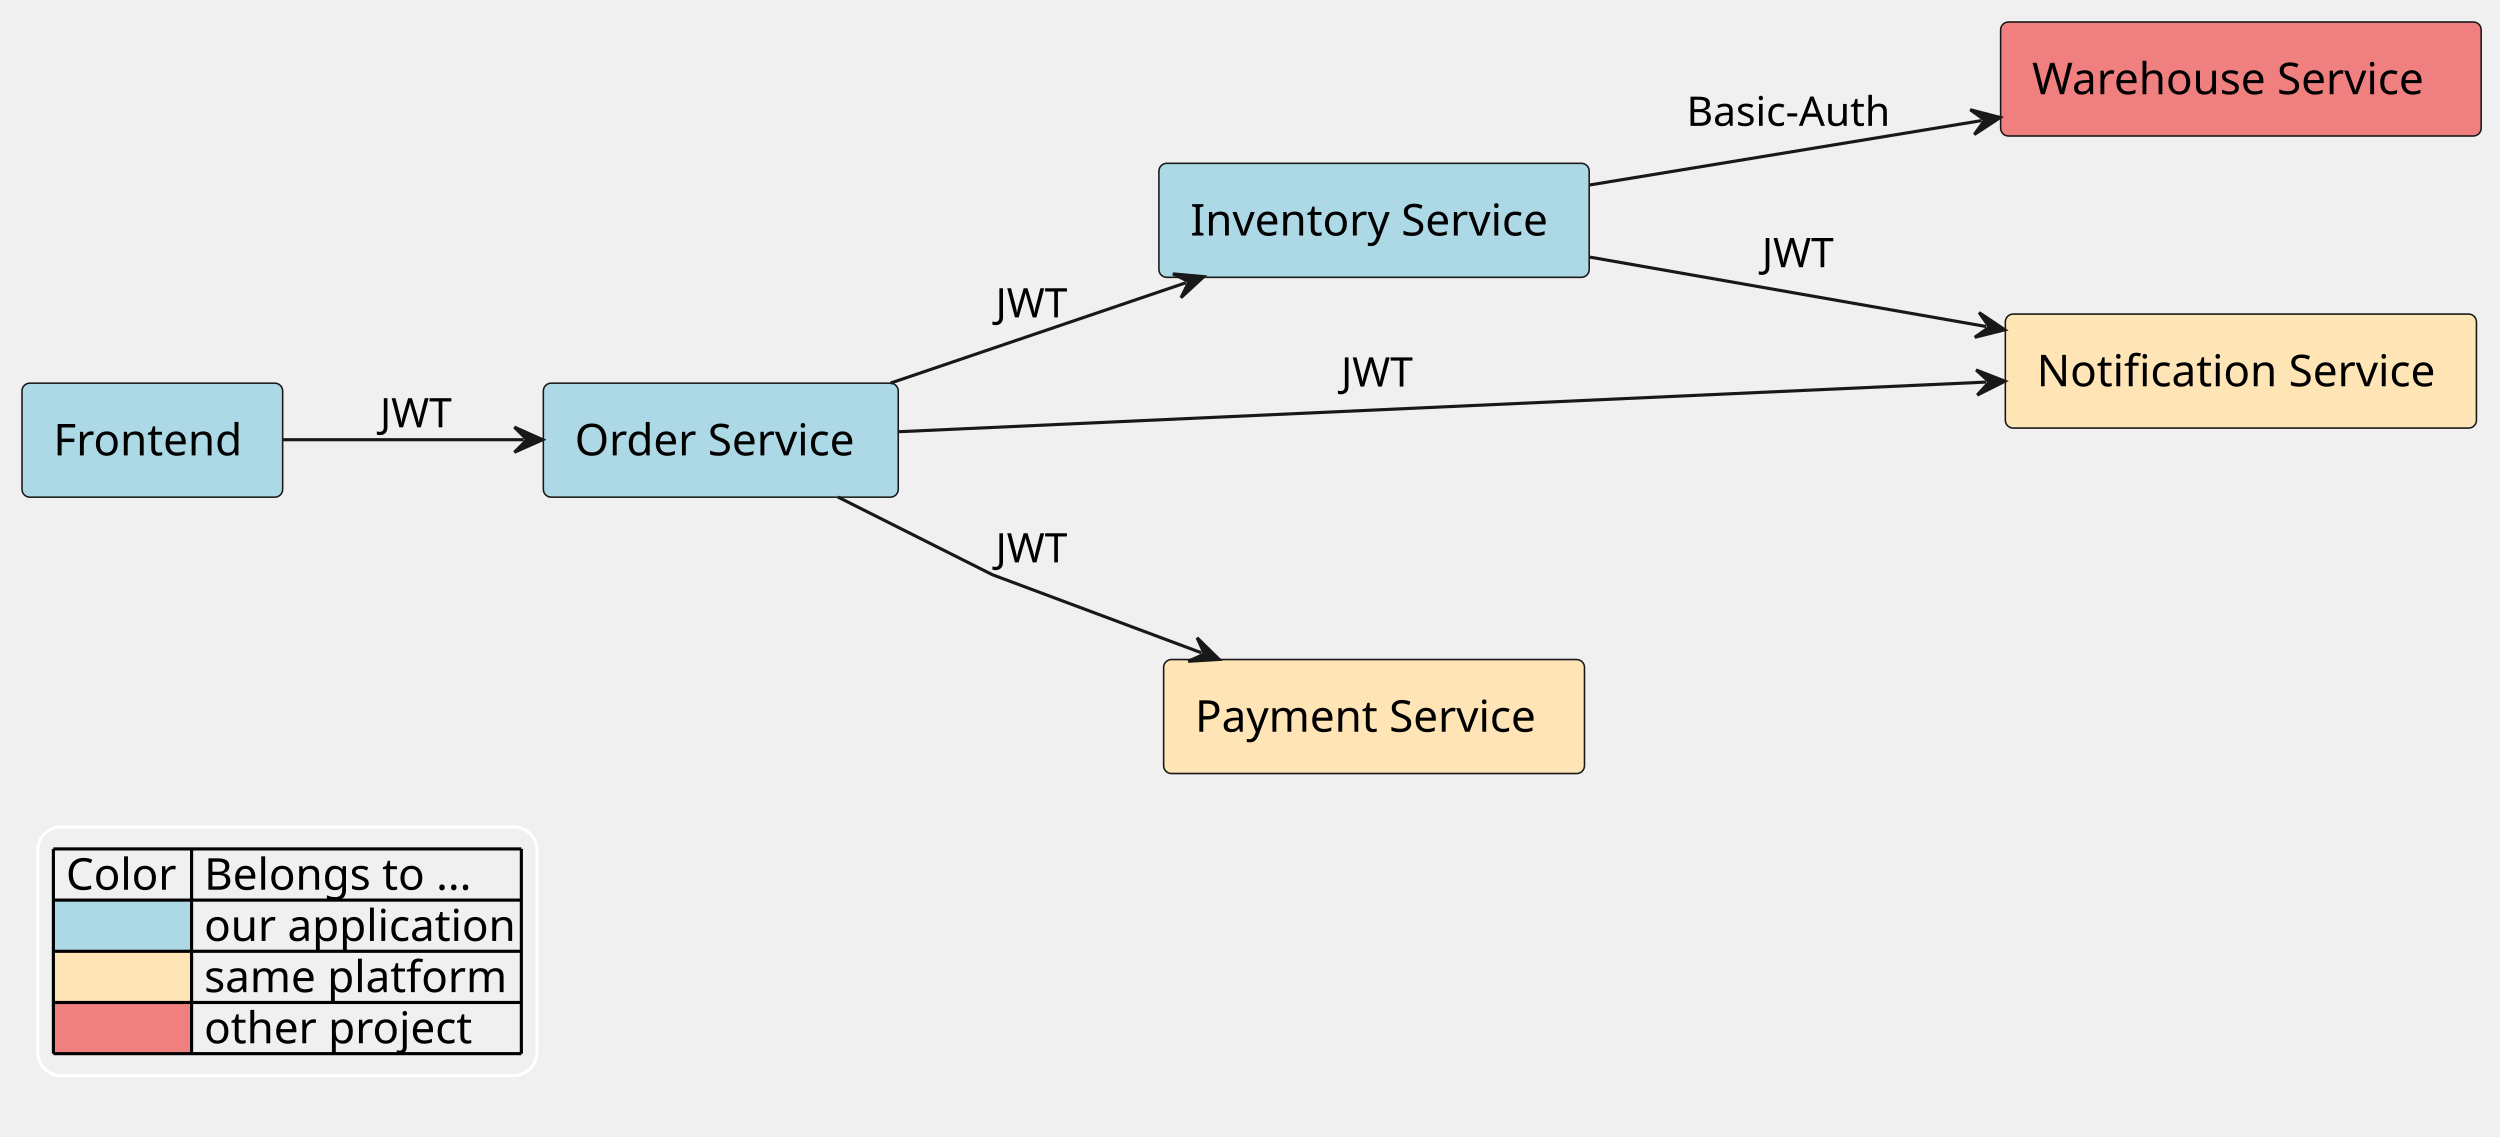
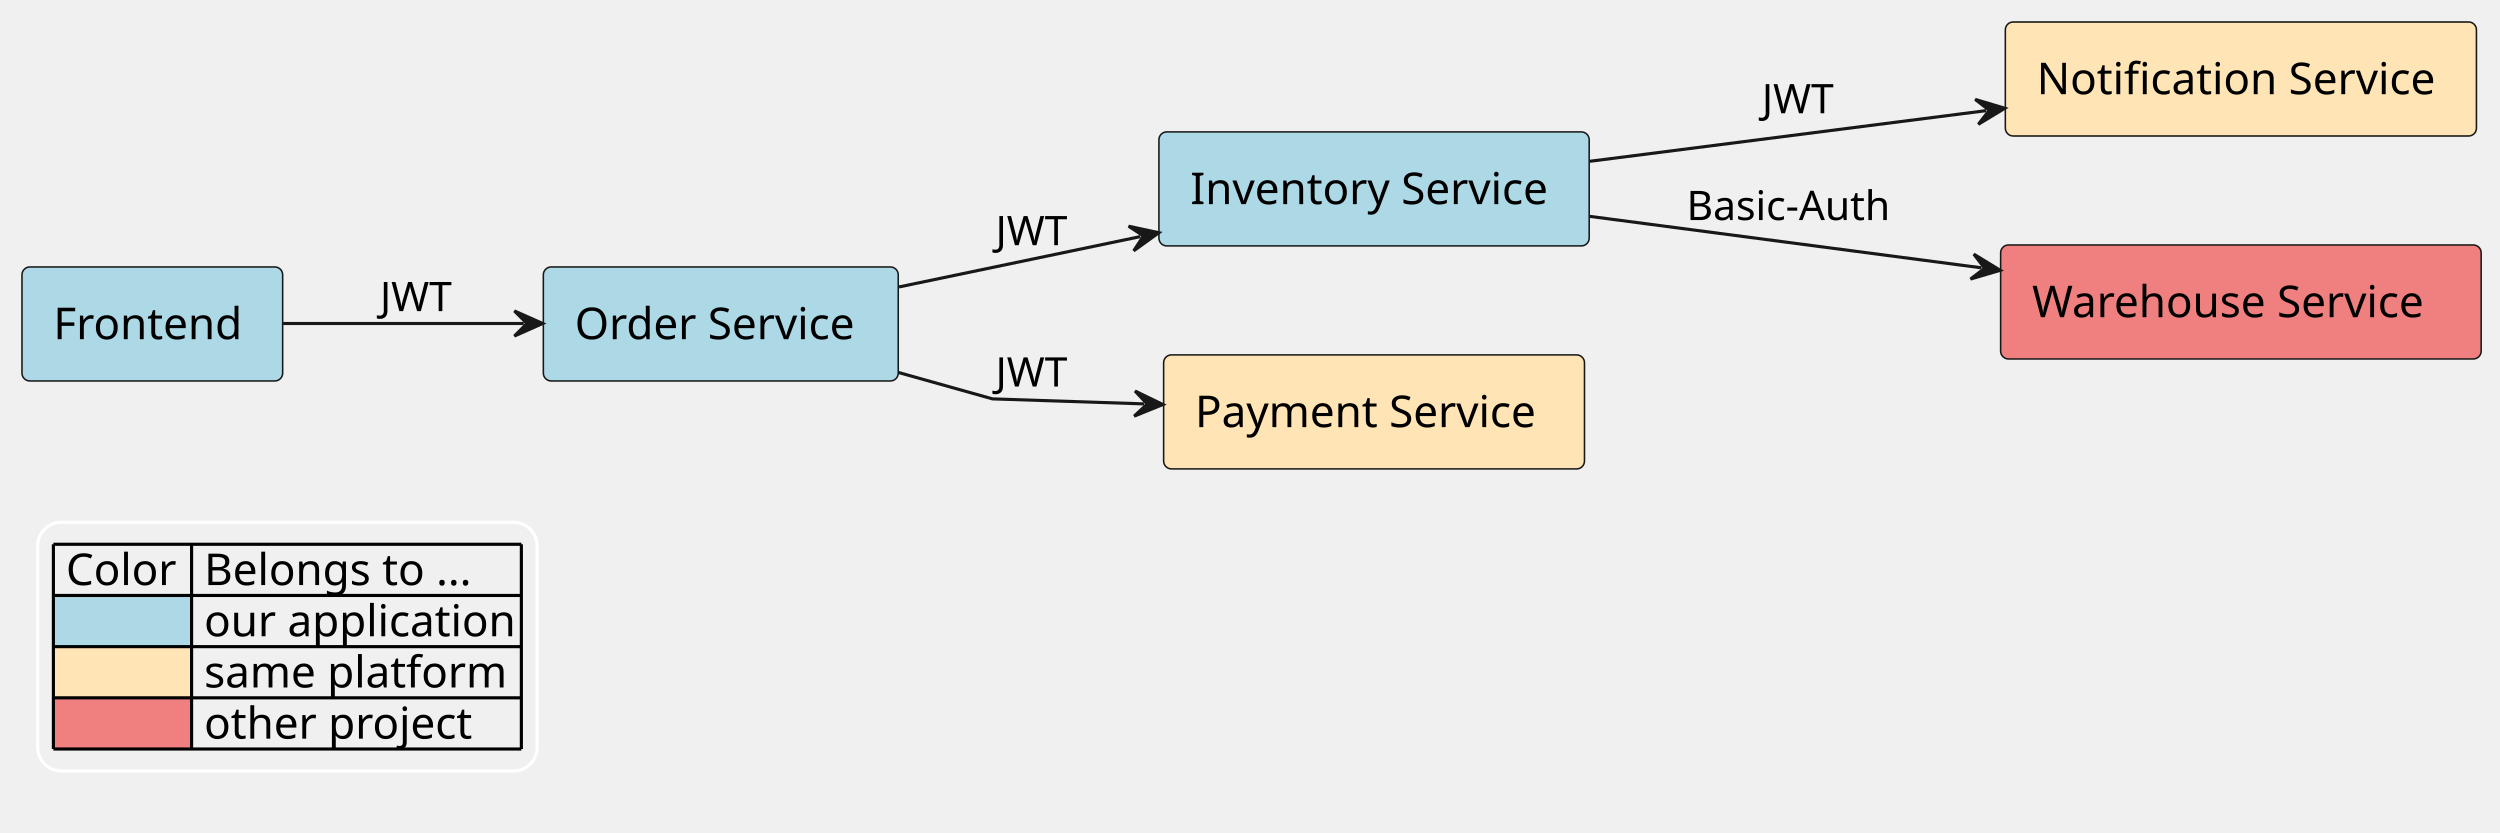
- <svg xmlns="http://www.w3.org/2000/svg" contentStyleType="text/css" height="362px" preserveAspectRatio="none" style="width:796px;height:362px;background:#FFFFFF;" version="1.1" viewBox="0 0 796 362" width="796px" zoomAndPan="magnify">
+ <svg xmlns="http://www.w3.org/2000/svg" contentStyleType="text/css" height="265px" preserveAspectRatio="none" style="width:796px;height:265px;background:#FFFFFF;" version="1.1" viewBox="0 0 796 265" width="796px" zoomAndPan="magnify">
  <defs />
  <g>
    <g id="elem_platform__application__order_service">
-       <rect fill="#ADD8E6" height="36.297" rx="2.5" ry="2.5" style="stroke:#181818;stroke-width:0.5;" width="113" x="173" y="122" />
-       <text fill="#000000" font-family="sans-serif" font-size="14" lengthAdjust="spacing" textLength="93" x="183" y="144.995">Order Service</text>
+       <rect fill="#ADD8E6" height="36.297" rx="2.5" ry="2.5" style="stroke:#181818;stroke-width:0.5;" width="113" x="173" y="85" />
+       <text fill="#000000" font-family="sans-serif" font-size="14" lengthAdjust="spacing" textLength="93" x="183" y="107.995">Order Service</text>
    </g>
    <g id="elem_platform__application__frontend">
-       <rect fill="#ADD8E6" height="36.297" rx="2.5" ry="2.5" style="stroke:#181818;stroke-width:0.5;" width="83" x="7" y="122" />
-       <text fill="#000000" font-family="sans-serif" font-size="14" lengthAdjust="spacing" textLength="63" x="17" y="144.995">Frontend</text>
+       <rect fill="#ADD8E6" height="36.297" rx="2.5" ry="2.5" style="stroke:#181818;stroke-width:0.5;" width="83" x="7" y="85" />
+       <text fill="#000000" font-family="sans-serif" font-size="14" lengthAdjust="spacing" textLength="63" x="17" y="107.995">Frontend</text>
    </g>
    <g id="elem_platform__application__inventory_service">
-       <rect fill="#ADD8E6" height="36.297" rx="2.5" ry="2.5" style="stroke:#181818;stroke-width:0.5;" width="137" x="369" y="52" />
-       <text fill="#000000" font-family="sans-serif" font-size="14" lengthAdjust="spacing" textLength="117" x="379" y="74.995">Inventory Service</text>
+       <rect fill="#ADD8E6" height="36.297" rx="2.5" ry="2.5" style="stroke:#181818;stroke-width:0.5;" width="137" x="369" y="42" />
+       <text fill="#000000" font-family="sans-serif" font-size="14" lengthAdjust="spacing" textLength="117" x="379" y="64.995">Inventory Service</text>
+     </g>
+     <g id="elem_platform__payment_service">
+       <rect fill="#FFE4B5" height="36.297" rx="2.5" ry="2.5" style="stroke:#181818;stroke-width:0.5;" width="134" x="370.5" y="113" />
+       <text fill="#000000" font-family="sans-serif" font-size="14" lengthAdjust="spacing" textLength="114" x="380.5" y="135.995">Payment Service</text>
    </g>
    <g id="elem_platform__notification_service">
-       <rect fill="#FFE4B5" height="36.297" rx="2.5" ry="2.5" style="stroke:#181818;stroke-width:0.5;" width="150" x="638.5" y="100" />
-       <text fill="#000000" font-family="sans-serif" font-size="14" lengthAdjust="spacing" textLength="130" x="648.5" y="122.995">Notification Service</text>
-     </g>
-     <g id="elem_platform__payment_service">
-       <rect fill="#FFE4B5" height="36.297" rx="2.5" ry="2.5" style="stroke:#181818;stroke-width:0.5;" width="134" x="370.5" y="210" />
-       <text fill="#000000" font-family="sans-serif" font-size="14" lengthAdjust="spacing" textLength="114" x="380.5" y="232.995">Payment Service</text>
+       <rect fill="#FFE4B5" height="36.297" rx="2.5" ry="2.5" style="stroke:#181818;stroke-width:0.5;" width="150" x="638.5" y="7" />
+       <text fill="#000000" font-family="sans-serif" font-size="14" lengthAdjust="spacing" textLength="130" x="648.5" y="29.995">Notification Service</text>
    </g>
    <g id="elem_other_project__warehouse_service">
-       <rect fill="#F08080" height="36.297" rx="2.5" ry="2.5" style="stroke:#181818;stroke-width:0.5;" width="153" x="637" y="7" />
-       <text fill="#000000" font-family="sans-serif" font-size="14" lengthAdjust="spacing" textLength="133" x="647" y="29.995">Warehouse Service</text>
-     </g>
-     <g id="link_platform__application__order_service_platform__notification_service">
-       <path d="M286.26,137.45 C373.24,133.48 535.296,126.084 632.376,121.653 " fill="none" id="platform__application__order_service-to-platform__notification_service" style="stroke:#181818;stroke-width:1.0;" />
-       <polygon fill="#181818" points="638.37,121.38,629.197,117.794,633.375,121.608,629.562,125.786,638.37,121.38" style="stroke:#181818;stroke-width:1.0;" />
-       <text fill="#000000" font-family="sans-serif" font-size="13" lengthAdjust="spacing" textLength="21" x="427" y="123.067">JWT</text>
+       <rect fill="#F08080" height="36.297" rx="2.5" ry="2.5" style="stroke:#181818;stroke-width:0.5;" width="153" x="637" y="78" />
+       <text fill="#000000" font-family="sans-serif" font-size="14" lengthAdjust="spacing" textLength="133" x="647" y="100.995">Warehouse Service</text>
    </g>
    <g id="link_platform__application__order_service_platform__application__inventory_service">
-       <path d="M283.55,121.97 C314.19,111.56 346.919,100.44 377.589,90.02 " fill="none" id="platform__application__order_service-to-platform__application__inventory_service" style="stroke:#181818;stroke-width:1.0;" />
-       <polygon fill="#181818" points="383.27,88.09,373.462,87.198,378.536,89.698,376.035,94.773,383.27,88.09" style="stroke:#181818;stroke-width:1.0;" />
-       <text fill="#000000" font-family="sans-serif" font-size="13" lengthAdjust="spacing" textLength="21" x="317" y="101.067">JWT</text>
+       <path d="M286.25,91.36 C311.75,86.04 336.307,80.916 363.096,75.326 " fill="none" id="platform__application__order_service-to-platform__application__inventory_service" style="stroke:#181818;stroke-width:1.0;" />
+       <polygon fill="#181818" points="368.97,74.1,359.343,72.023,364.075,75.121,360.977,79.854,368.97,74.1" style="stroke:#181818;stroke-width:1.0;" />
+       <text fill="#000000" font-family="sans-serif" font-size="13" lengthAdjust="spacing" textLength="21" x="317" y="78.067">JWT</text>
    </g>
    <g id="link_platform__application__order_service_platform__payment_service">
-       <path d="M266.76,158.24 C290.06,169.96 316,183 316,183 C316,183 349.039,195.341 382.559,207.861 " fill="none" id="platform__application__order_service-to-platform__payment_service" style="stroke:#181818;stroke-width:1.0;" />
-       <polygon fill="#181818" points="388.18,209.96,381.149,203.064,383.496,208.21,378.349,210.558,388.18,209.96" style="stroke:#181818;stroke-width:1.0;" />
-       <text fill="#000000" font-family="sans-serif" font-size="13" lengthAdjust="spacing" textLength="21" x="317" y="179.067">JWT</text>
+       <path d="M286.1,118.61 C302.43,123.19 316,127 316,127 C316,127 336.263,127.671 364.263,128.601 " fill="none" id="platform__application__order_service-to-platform__payment_service" style="stroke:#181818;stroke-width:1.0;" />
+       <polygon fill="#181818" points="370.26,128.8,361.398,124.503,365.263,128.634,361.132,132.499,370.26,128.8" style="stroke:#181818;stroke-width:1.0;" />
+       <text fill="#000000" font-family="sans-serif" font-size="13" lengthAdjust="spacing" textLength="21" x="317" y="123.067">JWT</text>
    </g>
    <g id="link_platform__application__frontend_platform__application__order_service">
-       <path d="M90.12,140 C114.56,140 140.03,140 166.78,140 " fill="none" id="platform__application__frontend-to-platform__application__order_service" style="stroke:#181818;stroke-width:1.0;" />
-       <polygon fill="#181818" points="172.78,140,163.78,136,167.78,140,163.78,144,172.78,140" style="stroke:#181818;stroke-width:1.0;" />
-       <text fill="#000000" font-family="sans-serif" font-size="13" lengthAdjust="spacing" textLength="21" x="121" y="136.067">JWT</text>
+       <path d="M90.12,103 C114.56,103 140.03,103 166.78,103 " fill="none" id="platform__application__frontend-to-platform__application__order_service" style="stroke:#181818;stroke-width:1.0;" />
+       <polygon fill="#181818" points="172.78,103,163.78,99,167.78,103,163.78,107,172.78,103" style="stroke:#181818;stroke-width:1.0;" />
+       <text fill="#000000" font-family="sans-serif" font-size="13" lengthAdjust="spacing" textLength="21" x="121" y="99.067">JWT</text>
    </g>
    <g id="link_platform__application__inventory_service_platform__notification_service">
-       <path d="M506.23,81.87 C546.32,88.89 591.25,96.754 632.42,103.974 " fill="none" id="platform__application__inventory_service-to-platform__notification_service" style="stroke:#181818;stroke-width:1.0;" />
-       <polygon fill="#181818" points="638.33,105.01,630.156,99.516,633.405,104.146,628.774,107.395,638.33,105.01" style="stroke:#181818;stroke-width:1.0;" />
-       <text fill="#000000" font-family="sans-serif" font-size="13" lengthAdjust="spacing" textLength="21" x="561" y="85.067">JWT</text>
+       <path d="M506.23,51.35 C546.32,46.23 591.208,40.49 632.378,35.23 " fill="none" id="platform__application__inventory_service-to-platform__notification_service" style="stroke:#181818;stroke-width:1.0;" />
+       <polygon fill="#181818" points="638.33,34.47,628.896,31.643,633.37,35.104,629.909,39.578,638.33,34.47" style="stroke:#181818;stroke-width:1.0;" />
+       <text fill="#000000" font-family="sans-serif" font-size="13" lengthAdjust="spacing" textLength="21" x="561" y="36.067">JWT</text>
    </g>
    <g id="link_platform__application__inventory_service_other_project__warehouse_service">
-       <path d="M506.23,58.88 C545.85,52.37 590.039,45.113 630.939,38.393 " fill="none" id="platform__application__inventory_service-to-other_project__warehouse_service" style="stroke:#181818;stroke-width:1.0;" />
-       <polygon fill="#181818" points="636.86,37.42,627.331,34.932,631.926,38.231,628.628,42.826,636.86,37.42" style="stroke:#181818;stroke-width:1.0;" />
-       <text fill="#000000" font-family="sans-serif" font-size="13" lengthAdjust="spacing" textLength="69" x="537" y="40.067">Basic-Auth</text>
+       <path d="M506.23,68.9 C545.85,74.1 590.011,79.909 630.911,85.279 " fill="none" id="platform__application__inventory_service-to-other_project__warehouse_service" style="stroke:#181818;stroke-width:1.0;" />
+       <polygon fill="#181818" points="636.86,86.06,628.457,80.922,631.903,85.409,627.416,88.854,636.86,86.06" style="stroke:#181818;stroke-width:1.0;" />
+       <text fill="#000000" font-family="sans-serif" font-size="13" lengthAdjust="spacing" textLength="69" x="537" y="70.067">Basic-Auth</text>
    </g>
-     <rect fill="none" height="79.188" id="_legend" rx="7.5" ry="7.5" style="stroke:#FFFFFF;stroke-width:1.0;" width="159" x="12" y="263.297" />
-     <text fill="#000000" font-family="sans-serif" font-size="14" lengthAdjust="spacing" textLength="36" x="21" y="283.292">Color</text>
-     <text fill="#000000" font-family="sans-serif" font-size="14" lengthAdjust="spacing" textLength="91" x="65" y="283.292">Belongs to ...</text>
-     <rect fill="#ADD8E6" height="16.297" style="stroke:none;stroke-width:1.0;" width="44" x="17" y="286.594" />
-     <text fill="#000000" font-family="sans-serif" font-size="14" lengthAdjust="spacing" textLength="4" x="17" y="299.589"> </text>
-     <text fill="#000000" font-family="sans-serif" font-size="14" lengthAdjust="spacing" textLength="101" x="65" y="299.589">our application</text>
-     <rect fill="#FFE4B5" height="16.297" style="stroke:none;stroke-width:1.0;" width="44" x="17" y="302.891" />
-     <text fill="#000000" font-family="sans-serif" font-size="14" lengthAdjust="spacing" textLength="4" x="17" y="315.886"> </text>
-     <text fill="#000000" font-family="sans-serif" font-size="14" lengthAdjust="spacing" textLength="98" x="65" y="315.886">same platform</text>
-     <rect fill="#F08080" height="16.297" style="stroke:none;stroke-width:1.0;" width="44" x="17" y="319.188" />
-     <text fill="#000000" font-family="sans-serif" font-size="14" lengthAdjust="spacing" textLength="4" x="17" y="332.183"> </text>
-     <text fill="#000000" font-family="sans-serif" font-size="14" lengthAdjust="spacing" textLength="89" x="65" y="332.183">other project</text>
-     <line style="stroke:#000000;stroke-width:1.0;" x1="17" x2="166" y1="270.297" y2="270.297" />
-     <line style="stroke:#000000;stroke-width:1.0;" x1="17" x2="166" y1="286.594" y2="286.594" />
-     <line style="stroke:#000000;stroke-width:1.0;" x1="17" x2="166" y1="302.891" y2="302.891" />
-     <line style="stroke:#000000;stroke-width:1.0;" x1="17" x2="166" y1="319.188" y2="319.188" />
-     <line style="stroke:#000000;stroke-width:1.0;" x1="17" x2="166" y1="335.484" y2="335.484" />
-     <line style="stroke:#000000;stroke-width:1.0;" x1="17" x2="17" y1="270.297" y2="335.484" />
-     <line style="stroke:#000000;stroke-width:1.0;" x1="61" x2="61" y1="270.297" y2="335.484" />
-     <line style="stroke:#000000;stroke-width:1.0;" x1="166" x2="166" y1="270.297" y2="335.484" />
+     <rect fill="none" height="79.188" id="_legend" rx="7.5" ry="7.5" style="stroke:#FFFFFF;stroke-width:1.0;" width="159" x="12" y="166.297" />
+     <text fill="#000000" font-family="sans-serif" font-size="14" lengthAdjust="spacing" textLength="36" x="21" y="186.292">Color</text>
+     <text fill="#000000" font-family="sans-serif" font-size="14" lengthAdjust="spacing" textLength="91" x="65" y="186.292">Belongs to ...</text>
+     <rect fill="#ADD8E6" height="16.297" style="stroke:none;stroke-width:1.0;" width="44" x="17" y="189.594" />
+     <text fill="#000000" font-family="sans-serif" font-size="14" lengthAdjust="spacing" textLength="4" x="17" y="202.589"> </text>
+     <text fill="#000000" font-family="sans-serif" font-size="14" lengthAdjust="spacing" textLength="101" x="65" y="202.589">our application</text>
+     <rect fill="#FFE4B5" height="16.297" style="stroke:none;stroke-width:1.0;" width="44" x="17" y="205.891" />
+     <text fill="#000000" font-family="sans-serif" font-size="14" lengthAdjust="spacing" textLength="4" x="17" y="218.886"> </text>
+     <text fill="#000000" font-family="sans-serif" font-size="14" lengthAdjust="spacing" textLength="98" x="65" y="218.886">same platform</text>
+     <rect fill="#F08080" height="16.297" style="stroke:none;stroke-width:1.0;" width="44" x="17" y="222.188" />
+     <text fill="#000000" font-family="sans-serif" font-size="14" lengthAdjust="spacing" textLength="4" x="17" y="235.183"> </text>
+     <text fill="#000000" font-family="sans-serif" font-size="14" lengthAdjust="spacing" textLength="89" x="65" y="235.183">other project</text>
+     <line style="stroke:#000000;stroke-width:1.0;" x1="17" x2="166" y1="173.297" y2="173.297" />
+     <line style="stroke:#000000;stroke-width:1.0;" x1="17" x2="166" y1="189.594" y2="189.594" />
+     <line style="stroke:#000000;stroke-width:1.0;" x1="17" x2="166" y1="205.891" y2="205.891" />
+     <line style="stroke:#000000;stroke-width:1.0;" x1="17" x2="166" y1="222.188" y2="222.188" />
+     <line style="stroke:#000000;stroke-width:1.0;" x1="17" x2="166" y1="238.484" y2="238.484" />
+     <line style="stroke:#000000;stroke-width:1.0;" x1="17" x2="17" y1="173.297" y2="238.484" />
+     <line style="stroke:#000000;stroke-width:1.0;" x1="61" x2="61" y1="173.297" y2="238.484" />
+     <line style="stroke:#000000;stroke-width:1.0;" x1="166" x2="166" y1="173.297" y2="238.484" />
  </g>
</svg>
